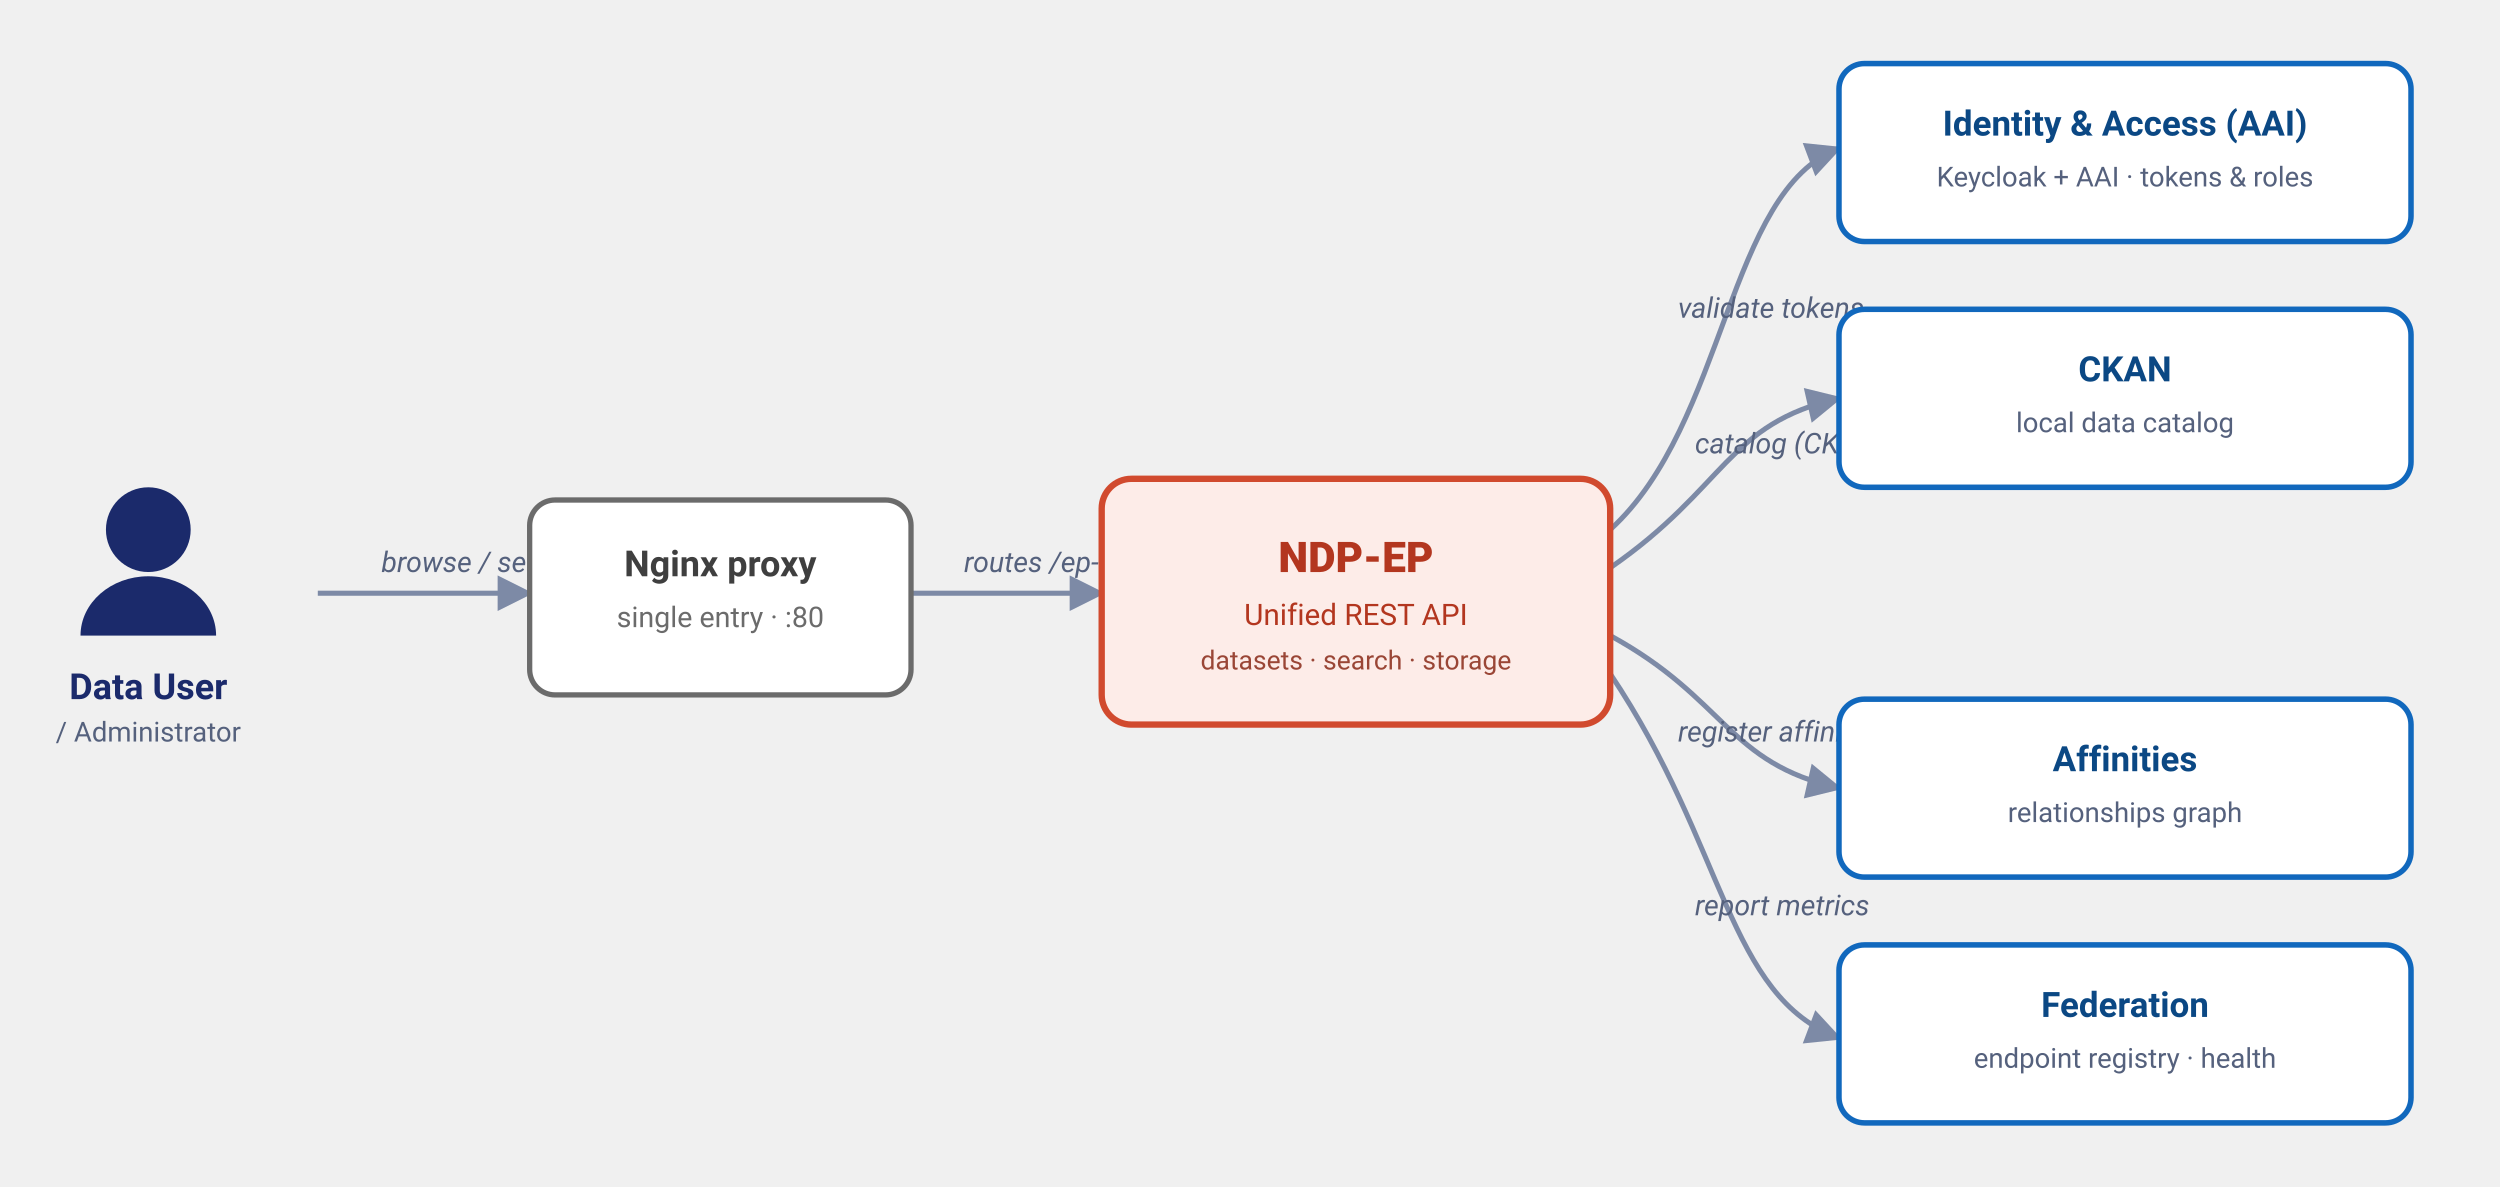
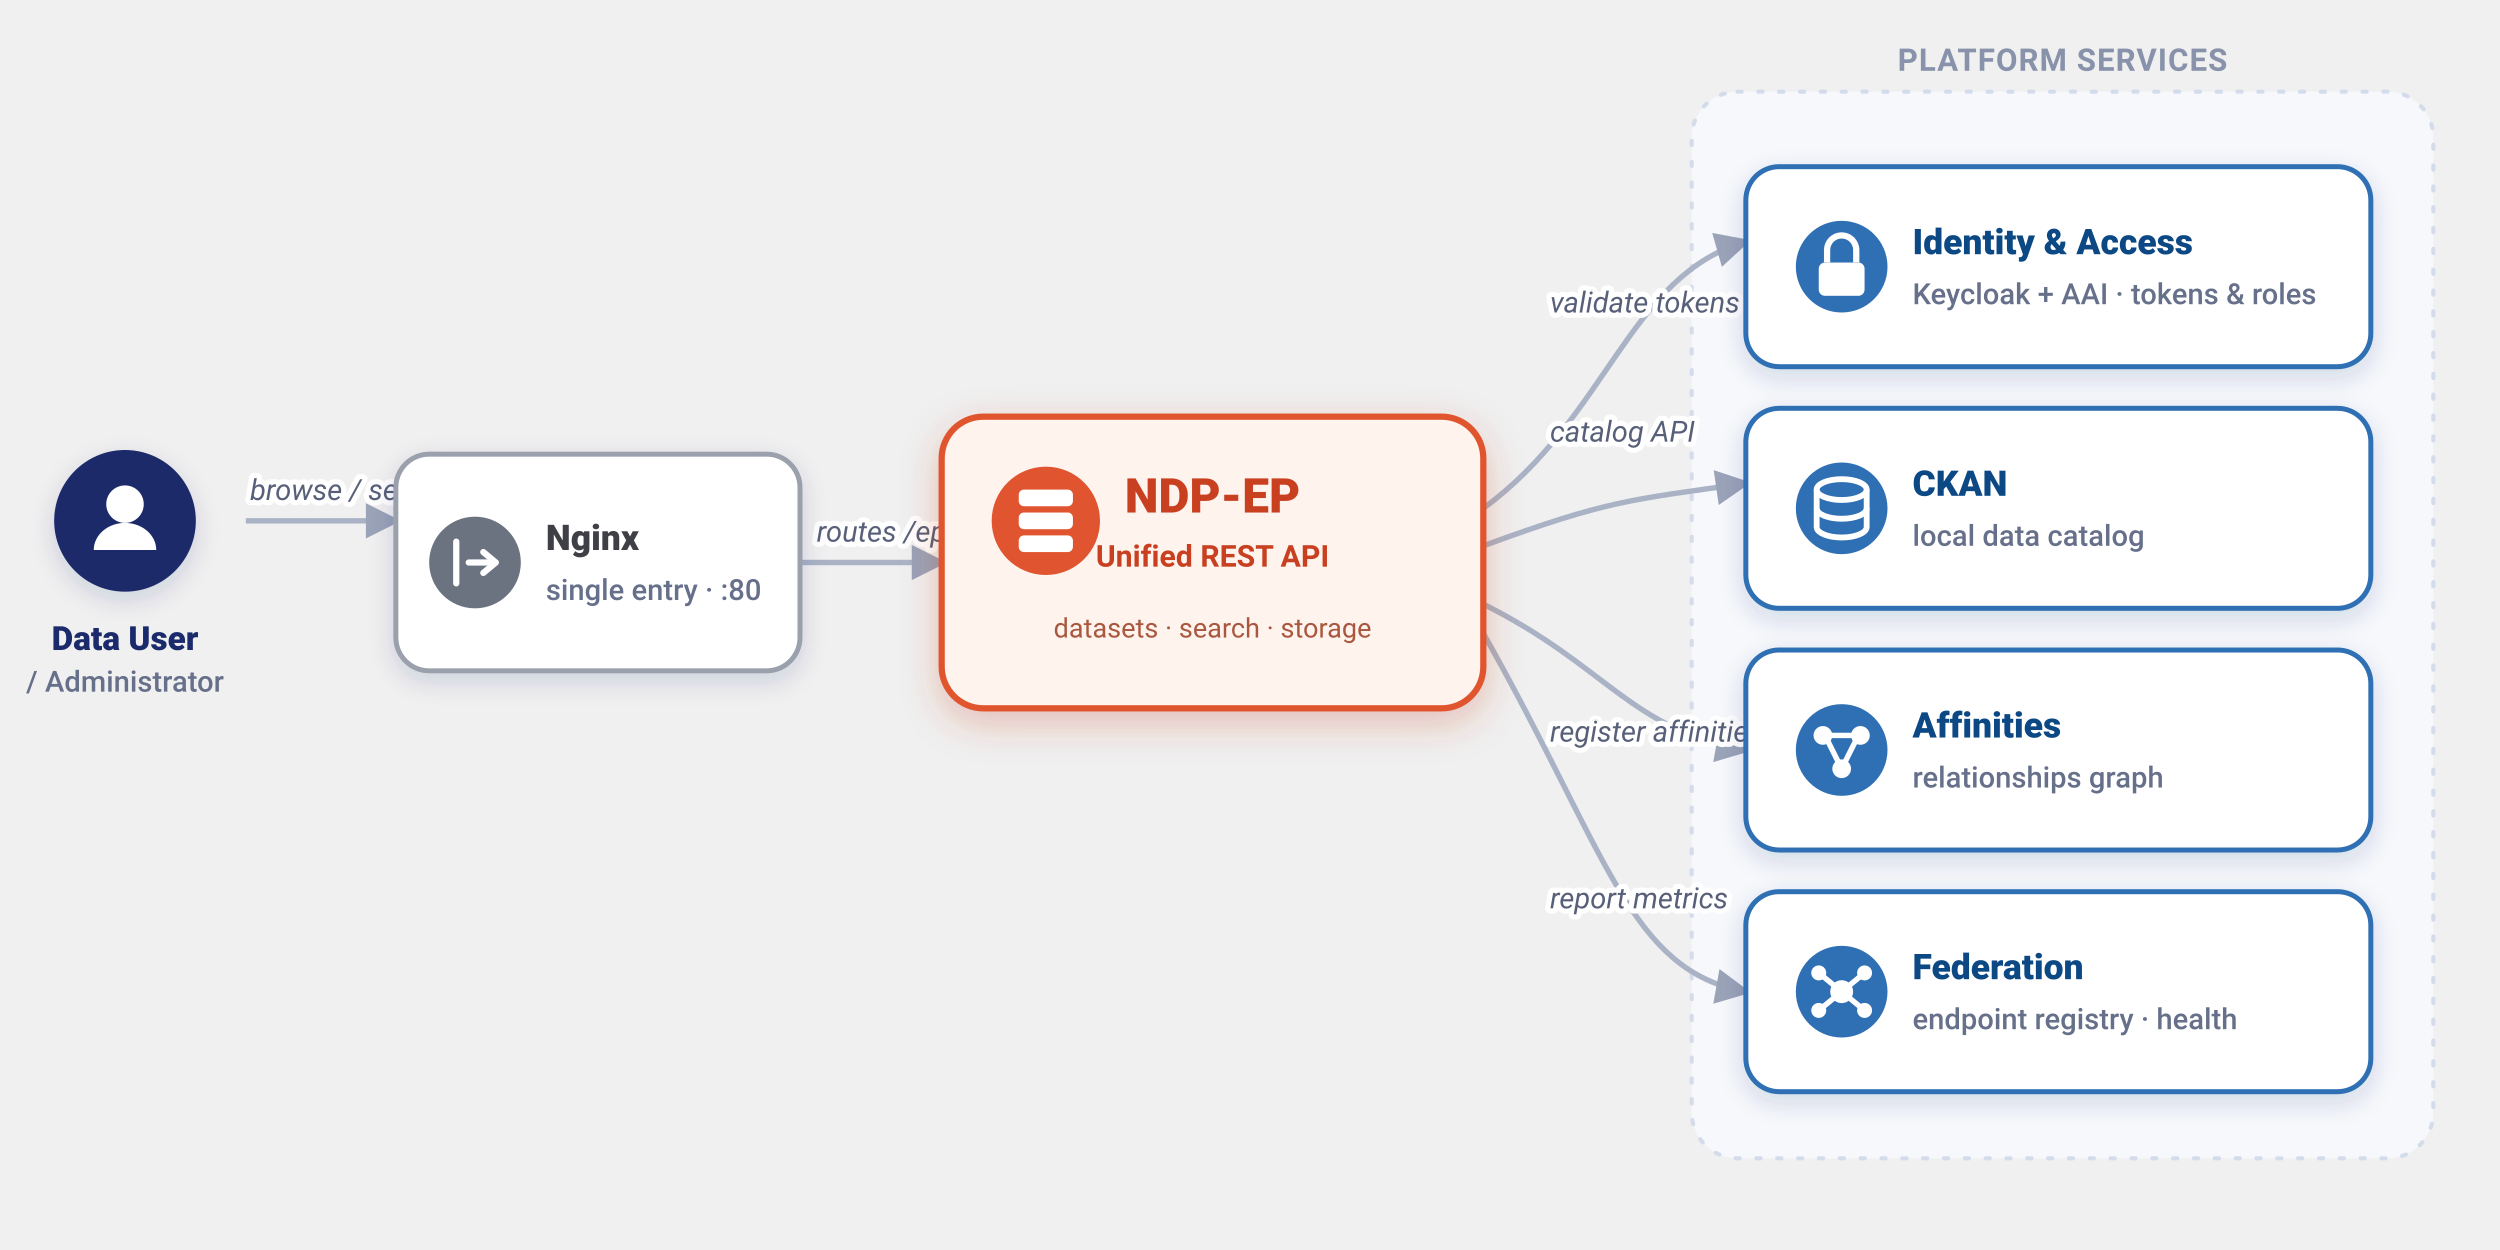
- <svg xmlns="http://www.w3.org/2000/svg" viewBox="0 0 1180 560" width="1180" height="560" font-family="-apple-system, Segoe UI, Roboto, sans-serif">
+ <svg xmlns="http://www.w3.org/2000/svg" viewBox="0 0 1200 600" width="1200" height="600" font-family="-apple-system, 'Segoe UI', Roboto, sans-serif">
  <defs>
-     <marker id="arrow" viewBox="0 0 10 10" refX="9" refY="5" markerWidth="7" markerHeight="7" orient="auto-start-reverse">
-       <path d="M0 0 L10 5 L0 10 z" fill="#7d8aa6" />
+     <marker id="arrow" viewBox="0 0 10 10" refX="8.5" refY="5" markerWidth="6.5" markerHeight="6.5" orient="auto-start-reverse">
+       <path d="M0 0 L10 5 L0 10 z" fill="#9aa3b8" />
    </marker>
+     <filter id="shadow" x="-20%" y="-20%" width="140%" height="140%">
+       <feDropShadow dx="0" dy="4" stdDeviation="6" flood-color="#1b2a6b" flood-opacity="0.16" />
+     </filter>
+     <filter id="shadowHub" x="-30%" y="-30%" width="160%" height="160%">
+       <feDropShadow dx="0" dy="6" stdDeviation="9" flood-color="#c8401f" flood-opacity="0.28" />
+     </filter>
+     <style>
+       .title  { font-weight: 800; }
+       .sub    { fill: #66708a; font-size: 14px; font-weight: 500; }
+       .lbl    { fill: #586079; font-size: 14px; font-style: italic;
+                 paint-order: stroke; stroke: #ffffff; stroke-width: 5px; stroke-linejoin: round; }
+     </style>
  </defs>
-   <g stroke="#7d8aa6" stroke-width="2.4" fill="none" marker-end="url(#arrow)">
-     <path d="M150 280 H250" />
-     <path d="M430 280 H520" />
-     <path d="M760 250 C 815 200, 815 90, 868 70" />
-     <path d="M760 268 C 815 230, 815 200, 868 188" />
-     <path d="M760 300 C 815 330, 815 360, 868 372" />
-     <path d="M760 318 C 815 400, 815 470, 868 490" />
+   <rect x="812" y="44" width="356" height="512" rx="22" fill="#f6f8fc" stroke="#d4dcec" stroke-width="2" stroke-dasharray="2 8" stroke-linecap="round" />
+   <text x="990" y="34" text-anchor="middle" fill="#8893ab" font-size="15" font-weight="700" letter-spacing="0.5">PLATFORM SERVICES</text>
+   <g fill="none" stroke="#aab3c6" stroke-width="2.6" marker-end="url(#arrow)">
+     <path d="M118 250 H190" />
+     <path d="M384 270 H452" />
+     <path d="M712 244 C 772 200, 782 132, 838 116" />
+     <path d="M712 262 C 772 240, 782 240, 838 232" />
+     <path d="M712 290 C 772 320, 782 350, 838 360" />
+     <path d="M712 304 C 772 410, 782 466, 838 476" />
  </g>
-   <g fill="#55617d" font-size="13.5" font-style="italic">
-     <text x="180" y="270">browse / search</text>
-     <text x="455" y="270">routes /ep-api/*</text>
-     <text x="792" y="150">validate tokens</text>
-     <text x="800" y="214">catalog (CKAN API)</text>
-     <text x="792" y="350">register affinities</text>
-     <text x="800" y="432">report metrics</text>
+   <g class="lbl">
+     <text x="120" y="240">browse / search</text>
+     <text x="392" y="260">routes /ep-api/*</text>
+     <text x="744" y="150">validate tokens</text>
+     <text x="744" y="212">catalog API</text>
+     <text x="744" y="356">register affinities</text>
+     <text x="744" y="436">report metrics</text>
  </g>
  <g>
-     <circle cx="70" cy="250" r="20" fill="#1b2a6b" />
-     <path d="M38 300 a32 28 0 0 1 64 0 z" fill="#1b2a6b" />
-     <text x="70" y="330" text-anchor="middle" fill="#1b2a6b" font-size="17" font-weight="700">Data User</text>
-     <text x="70" y="350" text-anchor="middle" fill="#55617d" font-size="13">/ Administrator</text>
+     <circle cx="60" cy="250" r="34" fill="#1b2a6b" filter="url(#shadow)" />
+     <g fill="#ffffff" transform="translate(60,250)">
+       <circle cx="0" cy="-8" r="9" />
+       <path d="M-15 14 a15 13 0 0 1 30 0 z" />
+     </g>
+     <text x="60" y="312" text-anchor="middle" fill="#1b2a6b" class="title" font-size="16">Data User</text>
+     <text x="60" y="332" text-anchor="middle" class="sub">/ Administrator</text>
  </g>
-   <g>
-     <rect x="250" y="236" width="180" height="92" rx="12" fill="#ffffff" stroke="#6b6b6b" stroke-width="2.5" />
-     <text x="340" y="272" text-anchor="middle" fill="#3f3f3f" font-size="17" font-weight="700">Nginx proxy</text>
-     <text x="340" y="296" text-anchor="middle" fill="#6b6b6b" font-size="13.5">single entry · :80</text>
+   <g filter="url(#shadow)">
+     <rect x="190" y="218" width="194" height="104" rx="16" fill="#ffffff" stroke="#9aa0ac" stroke-width="2.4" />
  </g>
-   <g>
-     <rect x="520" y="226" width="240" height="116" rx="14" fill="#fdece8" stroke="#d14a2e" stroke-width="3" />
-     <text x="640" y="270" text-anchor="middle" fill="#b3361f" font-size="20" font-weight="800">NDP-EP</text>
-     <text x="640" y="295" text-anchor="middle" fill="#b3361f" font-size="14">Unified REST API</text>
-     <text x="640" y="316" text-anchor="middle" fill="#9a4636" font-size="12.5">datasets · search · storage</text>
+   <g transform="translate(228,270)">
+     <circle r="22" fill="#6b7280" />
+     <g fill="none" stroke="#ffffff" stroke-width="3" stroke-linecap="round" stroke-linejoin="round">
+       <path d="M-9 -10 V10" />
+       <path d="M-3 0 H9" />
+       <path d="M4 -5 L10 0 L4 5" />
+     </g>
  </g>
-   <g font-size="16.5" font-weight="700">
-     <rect x="868" y="30" width="270" height="84" rx="12" fill="#ffffff" stroke="#1168bd" stroke-width="2.6" />
-     <text x="1003" y="64" text-anchor="middle" fill="#0b4884">Identity &amp; Access (AAI)</text>
-     <text x="1003" y="88" text-anchor="middle" fill="#55617d" font-size="13" font-weight="400">Keycloak + AAI · tokens &amp; roles</text>
-     <rect x="868" y="146" width="270" height="84" rx="12" fill="#ffffff" stroke="#1168bd" stroke-width="2.6" />
-     <text x="1003" y="180" text-anchor="middle" fill="#0b4884">CKAN</text>
-     <text x="1003" y="204" text-anchor="middle" fill="#55617d" font-size="13" font-weight="400">local data catalog</text>
-     <rect x="868" y="330" width="270" height="84" rx="12" fill="#ffffff" stroke="#1168bd" stroke-width="2.6" />
-     <text x="1003" y="364" text-anchor="middle" fill="#0b4884">Affinities</text>
-     <text x="1003" y="388" text-anchor="middle" fill="#55617d" font-size="13" font-weight="400">relationships graph</text>
-     <rect x="868" y="446" width="270" height="84" rx="12" fill="#ffffff" stroke="#1168bd" stroke-width="2.6" />
-     <text x="1003" y="480" text-anchor="middle" fill="#0b4884">Federation</text>
-     <text x="1003" y="504" text-anchor="middle" fill="#55617d" font-size="13" font-weight="400">endpoint registry · health</text>
+   <text x="262" y="264" fill="#3f3f46" class="title" font-size="17">Nginx</text>
+   <text x="262" y="288" class="sub">single entry · :80</text>
+   <g filter="url(#shadowHub)">
+     <rect x="452" y="200" width="260" height="140" rx="20" fill="#fff3ee" stroke="#e0552f" stroke-width="3" />
  </g>
+   <g transform="translate(502,250)">
+     <circle r="26" fill="#e0552f" />
+     <g fill="#ffffff">
+       <rect x="-13" y="-15" width="26" height="8" rx="2.5" />
+       <rect x="-13" y="-4" width="26" height="8" rx="2.5" />
+       <rect x="-13" y="7" width="26" height="8" rx="2.5" />
+     </g>
+   </g>
+   <text x="582" y="246" text-anchor="middle" fill="#c8401f" class="title" font-size="23">NDP-EP</text>
+   <text x="582" y="272" text-anchor="middle" fill="#c8401f" font-size="14.5" font-weight="600">Unified REST API</text>
+   <text x="582" y="306" text-anchor="middle" fill="#a9583f" font-size="13">datasets · search · storage</text>
+   <g filter="url(#shadow)">
+     <rect x="838" y="80" width="300" height="96" rx="16" fill="#ffffff" stroke="#2f6fb3" stroke-width="2.4" />
+   </g>
+   <g transform="translate(884,128)">
+     <circle r="22" fill="#2f6fb3" />
+     <g fill="none" stroke="#ffffff" stroke-width="3" stroke-linejoin="round">
+       <rect x="-11" y="-2" width="22" height="16" rx="3" fill="#ffffff" stroke="none" />
+       <path d="M-7 -2 V-8 a7 7 0 0 1 14 0 V-2" />
+     </g>
+   </g>
+   <text x="918" y="122" fill="#0b4884" class="title" font-size="17">Identity &amp; Access</text>
+   <text x="918" y="146" class="sub">Keycloak + AAI · tokens &amp; roles</text>
+   <g filter="url(#shadow)">
+     <rect x="838" y="196" width="300" height="96" rx="16" fill="#ffffff" stroke="#2f6fb3" stroke-width="2.4" />
+   </g>
+   <g transform="translate(884,244)">
+     <circle r="22" fill="#2f6fb3" />
+     <g fill="none" stroke="#ffffff" stroke-width="2.8">
+       <ellipse cx="0" cy="-9" rx="12" ry="5" />
+       <path d="M-12 -9 V9 a12 5 0 0 0 24 0 V-9" />
+       <path d="M-12 0 a12 5 0 0 0 24 0" />
+     </g>
+   </g>
+   <text x="918" y="238" fill="#0b4884" class="title" font-size="17">CKAN</text>
+   <text x="918" y="262" class="sub">local data catalog</text>
+   <g filter="url(#shadow)">
+     <rect x="838" y="312" width="300" height="96" rx="16" fill="#ffffff" stroke="#2f6fb3" stroke-width="2.4" />
+   </g>
+   <g transform="translate(884,360)">
+     <circle r="22" fill="#2f6fb3" />
+     <g stroke="#ffffff" stroke-width="2.6">
+       <path d="M-9 -7 L9 -7 M-7 -5 L0 9 M7 -5 L0 9" />
+     </g>
+     <g fill="#ffffff">
+       <circle cx="-9" cy="-7" r="4.5" />
+       <circle cx="9" cy="-7" r="4.5" />
+       <circle cx="0" cy="9" r="4.5" />
+     </g>
+   </g>
+   <text x="918" y="354" fill="#0b4884" class="title" font-size="17">Affinities</text>
+   <text x="918" y="378" class="sub">relationships graph</text>
+   <g filter="url(#shadow)">
+     <rect x="838" y="428" width="300" height="96" rx="16" fill="#ffffff" stroke="#2f6fb3" stroke-width="2.4" />
+   </g>
+   <g transform="translate(884,476)">
+     <circle r="22" fill="#2f6fb3" />
+     <g stroke="#ffffff" stroke-width="2.6">
+       <path d="M0 0 L-11 -9 M0 0 L11 -9 M0 0 L-11 9 M0 0 L11 9" />
+     </g>
+     <g fill="#ffffff">
+       <circle cx="0" cy="0" r="5.5" />
+       <circle cx="-11" cy="-9" r="3.6" />
+       <circle cx="11" cy="-9" r="3.6" />
+       <circle cx="-11" cy="9" r="3.6" />
+       <circle cx="11" cy="9" r="3.6" />
+     </g>
+   </g>
+   <text x="918" y="470" fill="#0b4884" class="title" font-size="17">Federation</text>
+   <text x="918" y="494" class="sub">endpoint registry · health</text>
</svg>
